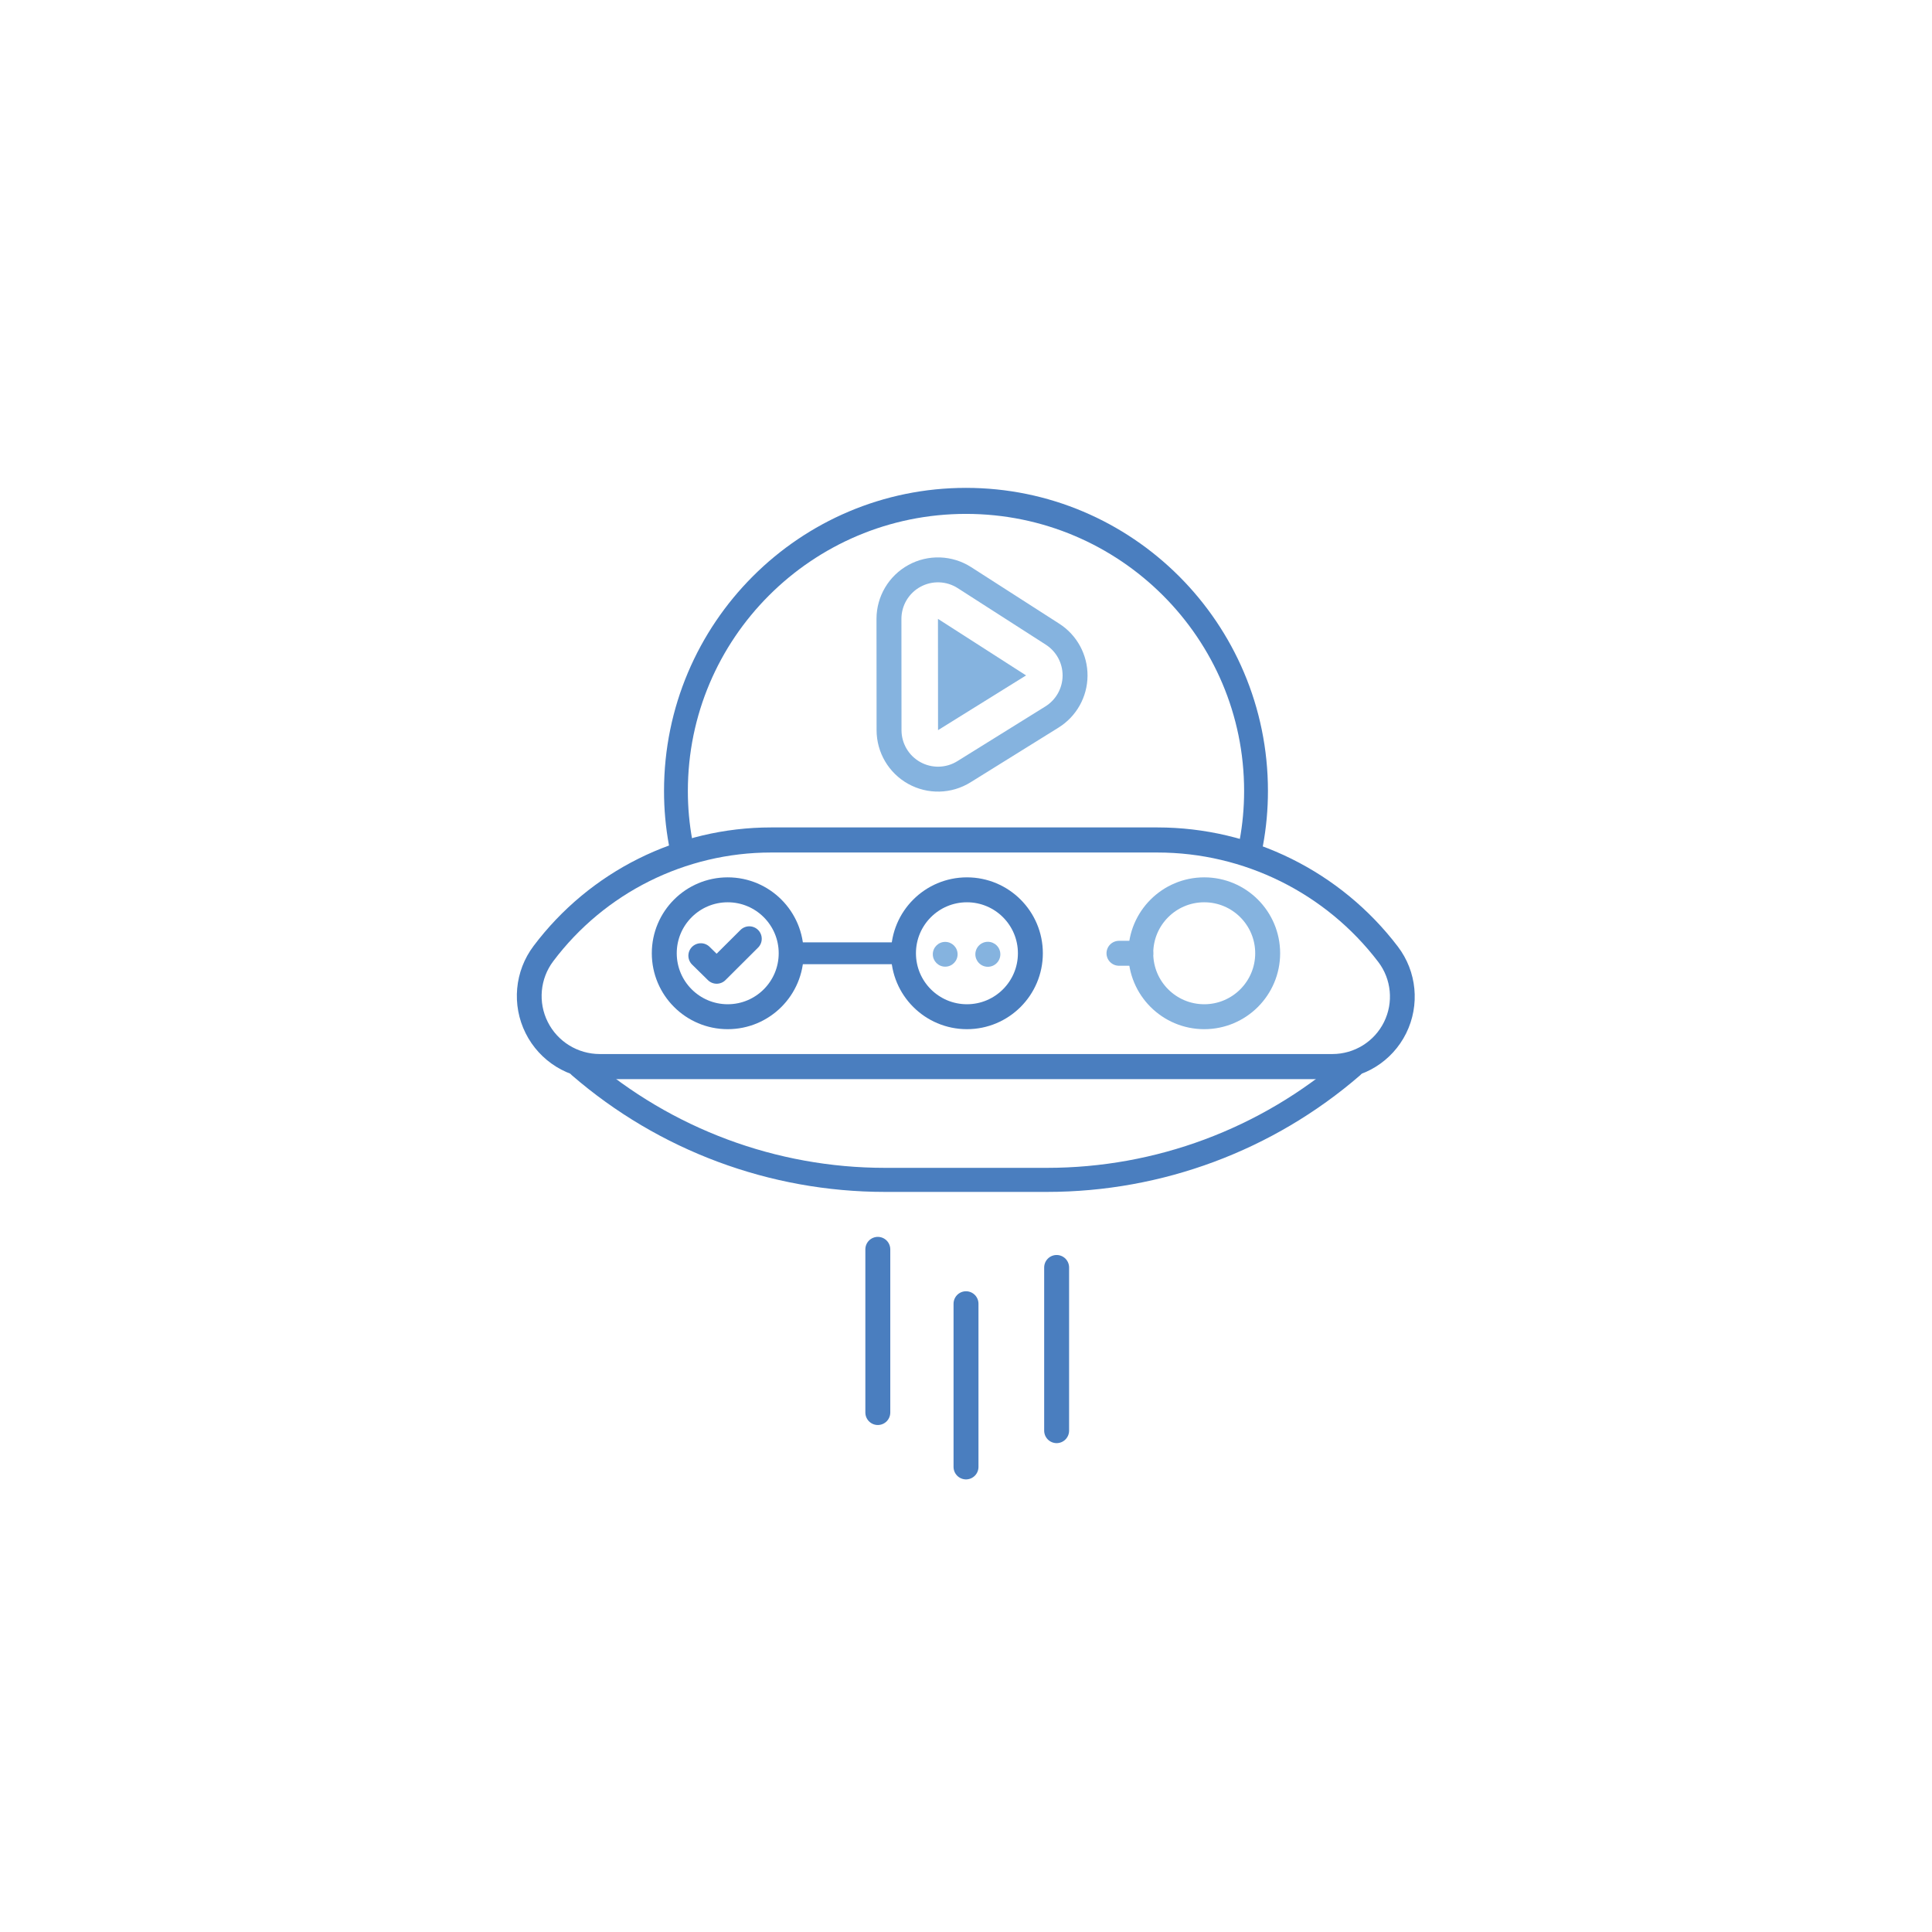
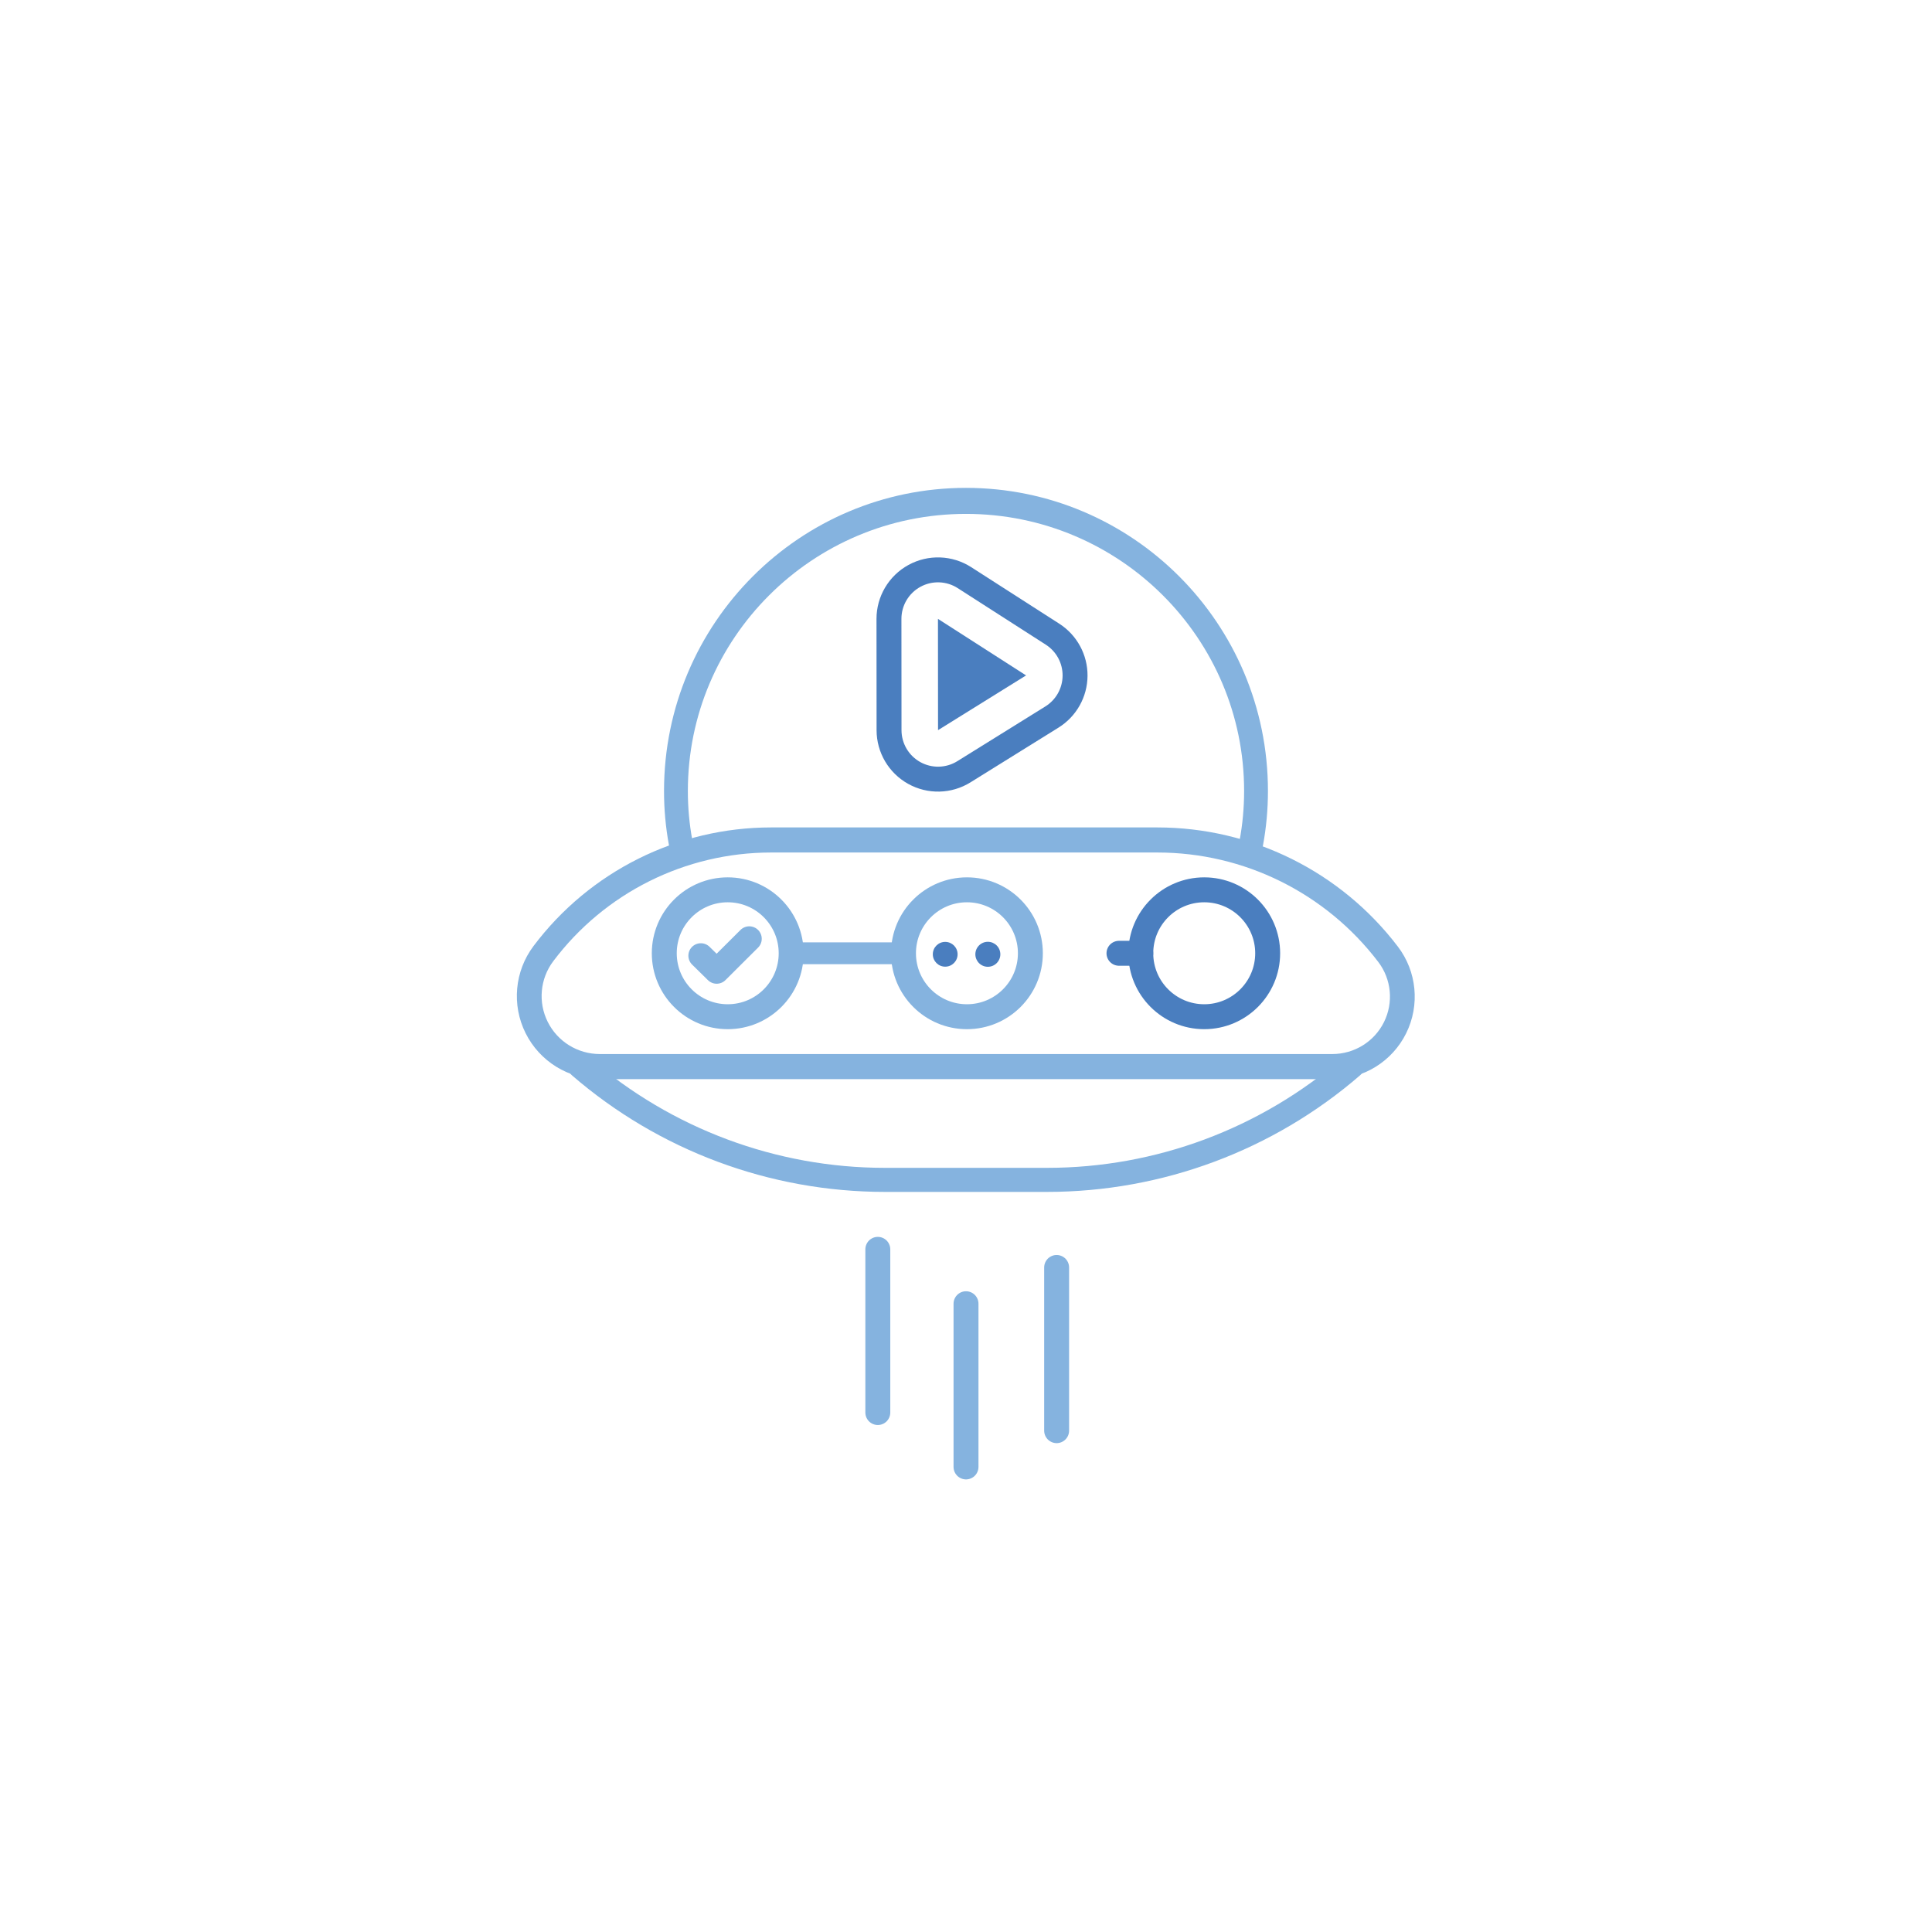
<svg xmlns="http://www.w3.org/2000/svg" xml:space="preserve" style="fill-rule:evenodd;clip-rule:evenodd;stroke-linecap:round;stroke-linejoin:round;stroke-miterlimit:1.5" viewBox="0 0 108 108">
-   <path d="M93.473 199.938v35.917" style="fill:none;stroke:#4a7ebf;stroke-width:5.5px" transform="matrix(.25334 0 0 .25393 30.32 22.11)" />
-   <path d="M93.473 199.938v35.917" style="fill:none;stroke:#4a7ebf;stroke-width:5.5px" transform="matrix(.25334 0 0 .25393 35.386 20.083)" />
-   <path d="M93.473 199.938v35.917" style="fill:none;stroke:#4a7ebf;stroke-width:5.5px" transform="matrix(.25334 0 0 .25393 25.39 19.07)" />
-   <path d="M191.516 202.594H50.597s0 0 0 0c15.452-14.308 35.2-22.182 55.631-22.182h29.657c20.431 0 40.179 7.874 55.631 22.182 0 0 0 0 0 0Z" style="fill:none;stroke:#4a7ebf;stroke-width:4.71px" transform="matrix(-.30562 0 0 -.28553 90.998 117.469)" />
-   <circle cx="120.58" cy="137.697" r="25.065" style="fill:none;stroke:#85b3df;stroke-width:9.85px" transform="matrix(.1415 0 0 .1415 50.255 33.804)" />
-   <path d="M186 218h-11" style="fill:none;stroke:#85b3df;stroke-width:12.57px" transform="matrix(.11084 0 0 .11084 43.154 29.126)" />
-   <circle cx="120.58" cy="137.697" r="25.065" style="fill:none;stroke:#4a7ebf;stroke-width:9.85px" transform="matrix(.1415 0 0 .1415 36.99 33.804)" />
-   <circle cx="111.863" cy="218.011" r=".229" style="fill:#85b3df" transform="matrix(3.02508 0 0 3.02508 -285.557 -606.156)" />
-   <circle cx="111.863" cy="218.011" r=".229" style="fill:#85b3df" transform="matrix(3.04987 0 0 3.04987 -285.946 -611.56)" />
-   <path d="M64.43 218H9.876" style="fill:none;stroke:#4a7ebf;stroke-width:11px" transform="matrix(.11084 0 0 .11084 43.154 29.126)" />
-   <circle cx="120.58" cy="137.697" r="25.065" style="fill:none;stroke:#4a7ebf;stroke-width:9.85px" transform="matrix(.1415 0 0 .1415 23.618 33.804)" />
-   <path d="m109.402 134.602 7.989 7.849 16.445-16.386" style="fill:none;stroke:#4a7ebf;stroke-width:12.57px" transform="matrix(.11084 0 0 .11084 27.051 38.505)" />
-   <path d="M206.912 147.925a13.422 13.422 0 0 1 1.379 14.231c-2.315 4.617-7.079 7.538-12.295 7.538H52.29c-5.246 0-10.041-2.931-12.383-7.568a13.536 13.536 0 0 1 1.324-14.326l.005-.007c10.556-13.861 27.093-22.014 44.651-22.014h75.78c17.752 0 34.486 8.19 45.242 22.142a.014.014 0 0 0 .003.004Z" style="fill:none;stroke:#4a7ebf;stroke-width:4.86px" transform="matrix(.28498 0 0 .28845 18.627 10.674)" />
-   <path d="M53.471 21.427a18.505 18.505 0 0 0-28.499 15.586l.024 33.5A18.503 18.503 0 0 0 53.27 86.215l26.5-16.477a18.503 18.503 0 0 0 .225-31.287L53.471 21.427Zm-4.053 6.316a10.999 10.999 0 0 0-16.942 9.265l.024 33.5a11 11 0 0 0 16.808 9.334l26.5-16.477a10.999 10.999 0 0 0 .134-18.598L49.418 27.743Z" style="fill:#85b3df" transform="matrix(.18568 0 0 .18568 44.36 27.725)" />
-   <path d="m43.476 37 .024 33.5L70 54.024 43.476 37Z" style="fill:#85b3df" transform="matrix(.18568 0 0 .18568 44.36 27.725)" />
-   <path d="M41.562 91.102a36.4 36.4 0 0 1-.716-7.231c0-22.395 19.85-40.577 44.299-40.577 24.45 0 44.3 18.182 44.3 40.577 0 2.482-.244 4.911-.724 7.267" style="fill:none;stroke:#4a7ebf;stroke-width:3.64px" transform="matrix(.366 0 0 .39958 22.836 10.7)" />
+   <path d="M93.473 199.938v35.917" style="fill:none;stroke:#85b3df;stroke-width:5.5px" transform="matrix(.25334 0 0 .25393 30.32 22.11)" />
+   <path d="M93.473 199.938v35.917" style="fill:none;stroke:#85b3df;stroke-width:5.5px" transform="matrix(.25334 0 0 .25393 35.386 20.083)" />
+   <path d="M93.473 199.938v35.917" style="fill:none;stroke:#85b3df;stroke-width:5.5px" transform="matrix(.25334 0 0 .25393 25.39 19.07)" />
+   <path d="M191.516 202.594H50.597s0 0 0 0c15.452-14.308 35.2-22.182 55.631-22.182h29.657c20.431 0 40.179 7.874 55.631 22.182 0 0 0 0 0 0Z" style="fill:none;stroke:#85b3df;stroke-width:4.71px" transform="matrix(-.30562 0 0 -.28553 90.998 117.469)" />
+   <circle cx="120.58" cy="137.697" r="25.065" style="fill:none;stroke:#4a7ebf;stroke-width:9.85px" transform="matrix(.1415 0 0 .1415 50.255 33.804)" />
+   <path d="M186 218h-11" style="fill:none;stroke:#4a7ebf;stroke-width:12.57px" transform="matrix(.11084 0 0 .11084 43.154 29.126)" />
+   <circle cx="120.58" cy="137.697" r="25.065" style="fill:none;stroke:#85b3df;stroke-width:9.85px" transform="matrix(.1415 0 0 .1415 36.99 33.804)" />
+   <circle cx="111.863" cy="218.011" r=".229" style="fill:#4a7ebf" transform="matrix(3.02508 0 0 3.02508 -285.557 -606.156)" />
+   <circle cx="111.863" cy="218.011" r=".229" style="fill:#4a7ebf" transform="matrix(3.04987 0 0 3.04987 -285.946 -611.56)" />
+   <path d="M64.43 218H9.876" style="fill:none;stroke:#85b3df;stroke-width:11px" transform="matrix(.11084 0 0 .11084 43.154 29.126)" />
+   <circle cx="120.58" cy="137.697" r="25.065" style="fill:none;stroke:#85b3df;stroke-width:9.85px" transform="matrix(.1415 0 0 .1415 23.618 33.804)" />
+   <path d="m109.402 134.602 7.989 7.849 16.445-16.386" style="fill:none;stroke:#85b3df;stroke-width:12.57px" transform="matrix(.11084 0 0 .11084 27.051 38.505)" />
+   <path d="M206.912 147.925a13.422 13.422 0 0 1 1.379 14.231c-2.315 4.617-7.079 7.538-12.295 7.538H52.29c-5.246 0-10.041-2.931-12.383-7.568a13.536 13.536 0 0 1 1.324-14.326l.005-.007c10.556-13.861 27.093-22.014 44.651-22.014h75.78c17.752 0 34.486 8.19 45.242 22.142a.014.014 0 0 0 .003.004Z" style="fill:none;stroke:#85b3df;stroke-width:4.86px" transform="matrix(.28498 0 0 .28845 18.627 10.674)" />
+   <path d="M53.471 21.427a18.505 18.505 0 0 0-28.499 15.586l.024 33.5A18.503 18.503 0 0 0 53.27 86.215l26.5-16.477a18.503 18.503 0 0 0 .225-31.287L53.471 21.427Zm-4.053 6.316a10.999 10.999 0 0 0-16.942 9.265l.024 33.5a11 11 0 0 0 16.808 9.334l26.5-16.477a10.999 10.999 0 0 0 .134-18.598L49.418 27.743Z" style="fill:#4a7ebf" transform="matrix(.18568 0 0 .18568 44.36 27.725)" />
+   <path d="m43.476 37 .024 33.5L70 54.024 43.476 37Z" style="fill:#4a7ebf" transform="matrix(.18568 0 0 .18568 44.36 27.725)" />
+   <path d="M41.562 91.102a36.4 36.4 0 0 1-.716-7.231c0-22.395 19.85-40.577 44.299-40.577 24.45 0 44.3 18.182 44.3 40.577 0 2.482-.244 4.911-.724 7.267" style="fill:none;stroke:#85b3df;stroke-width:3.64px" transform="matrix(.366 0 0 .39958 22.836 10.7)" />
</svg>
